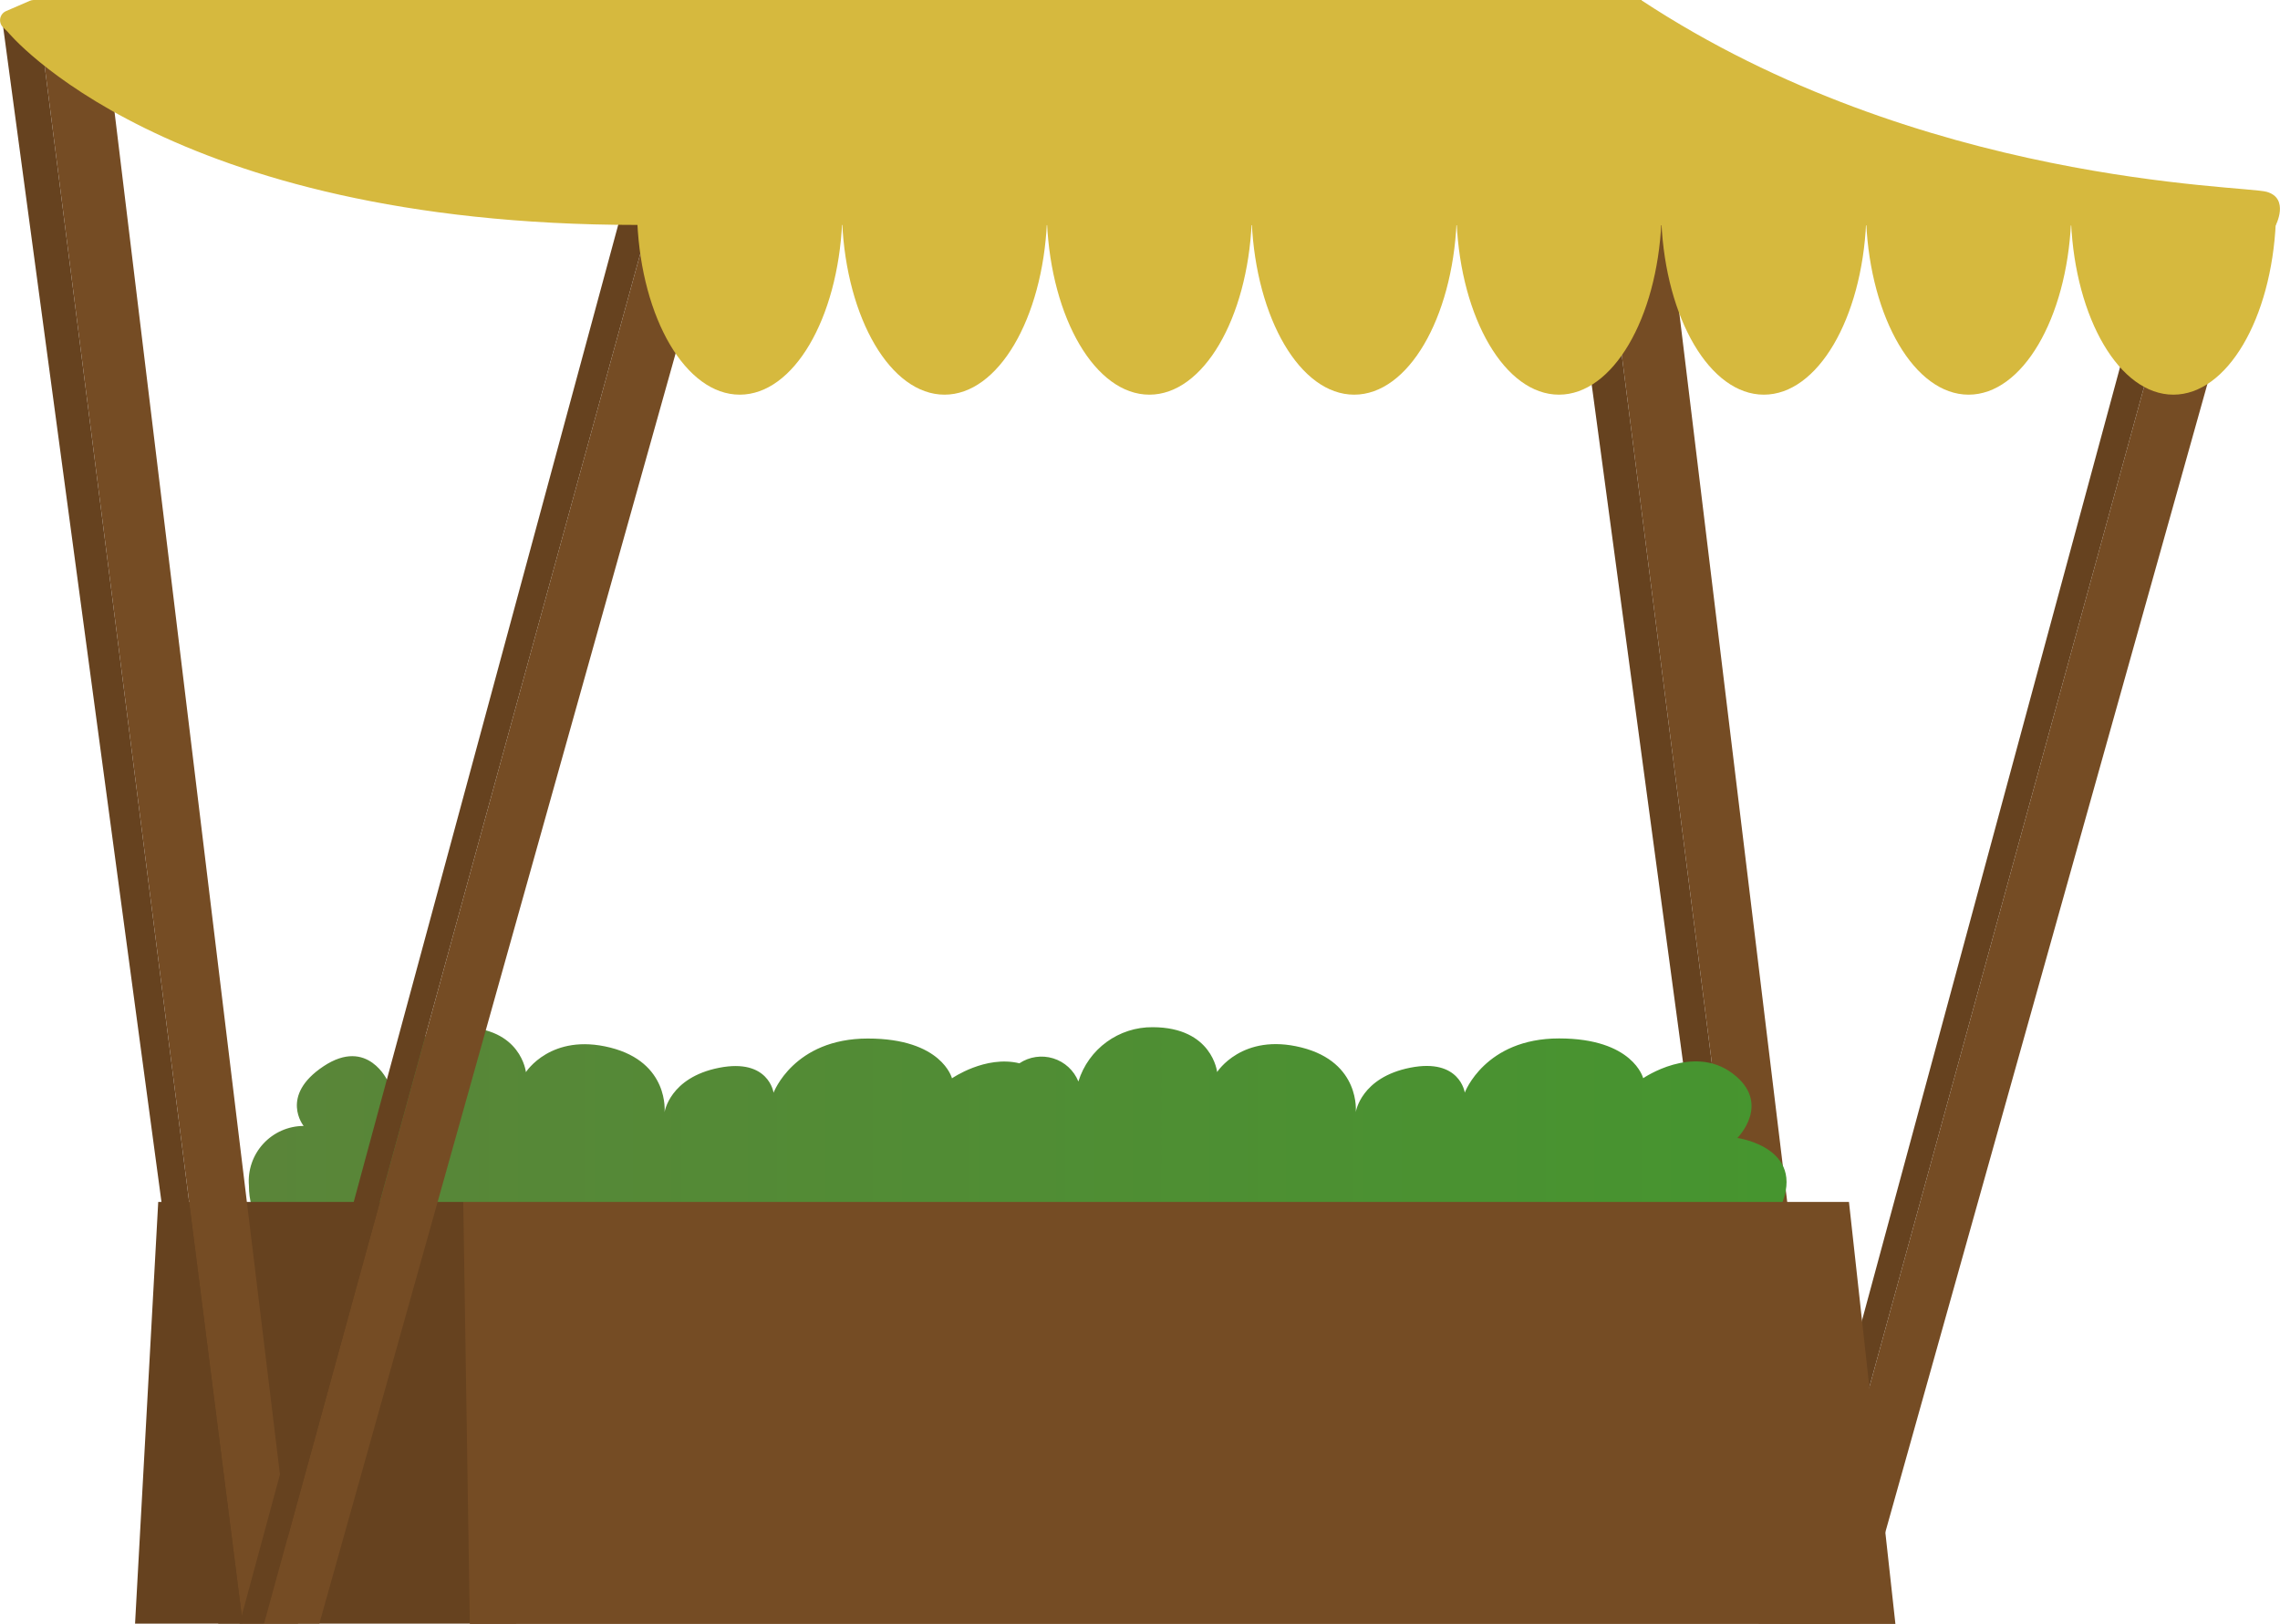
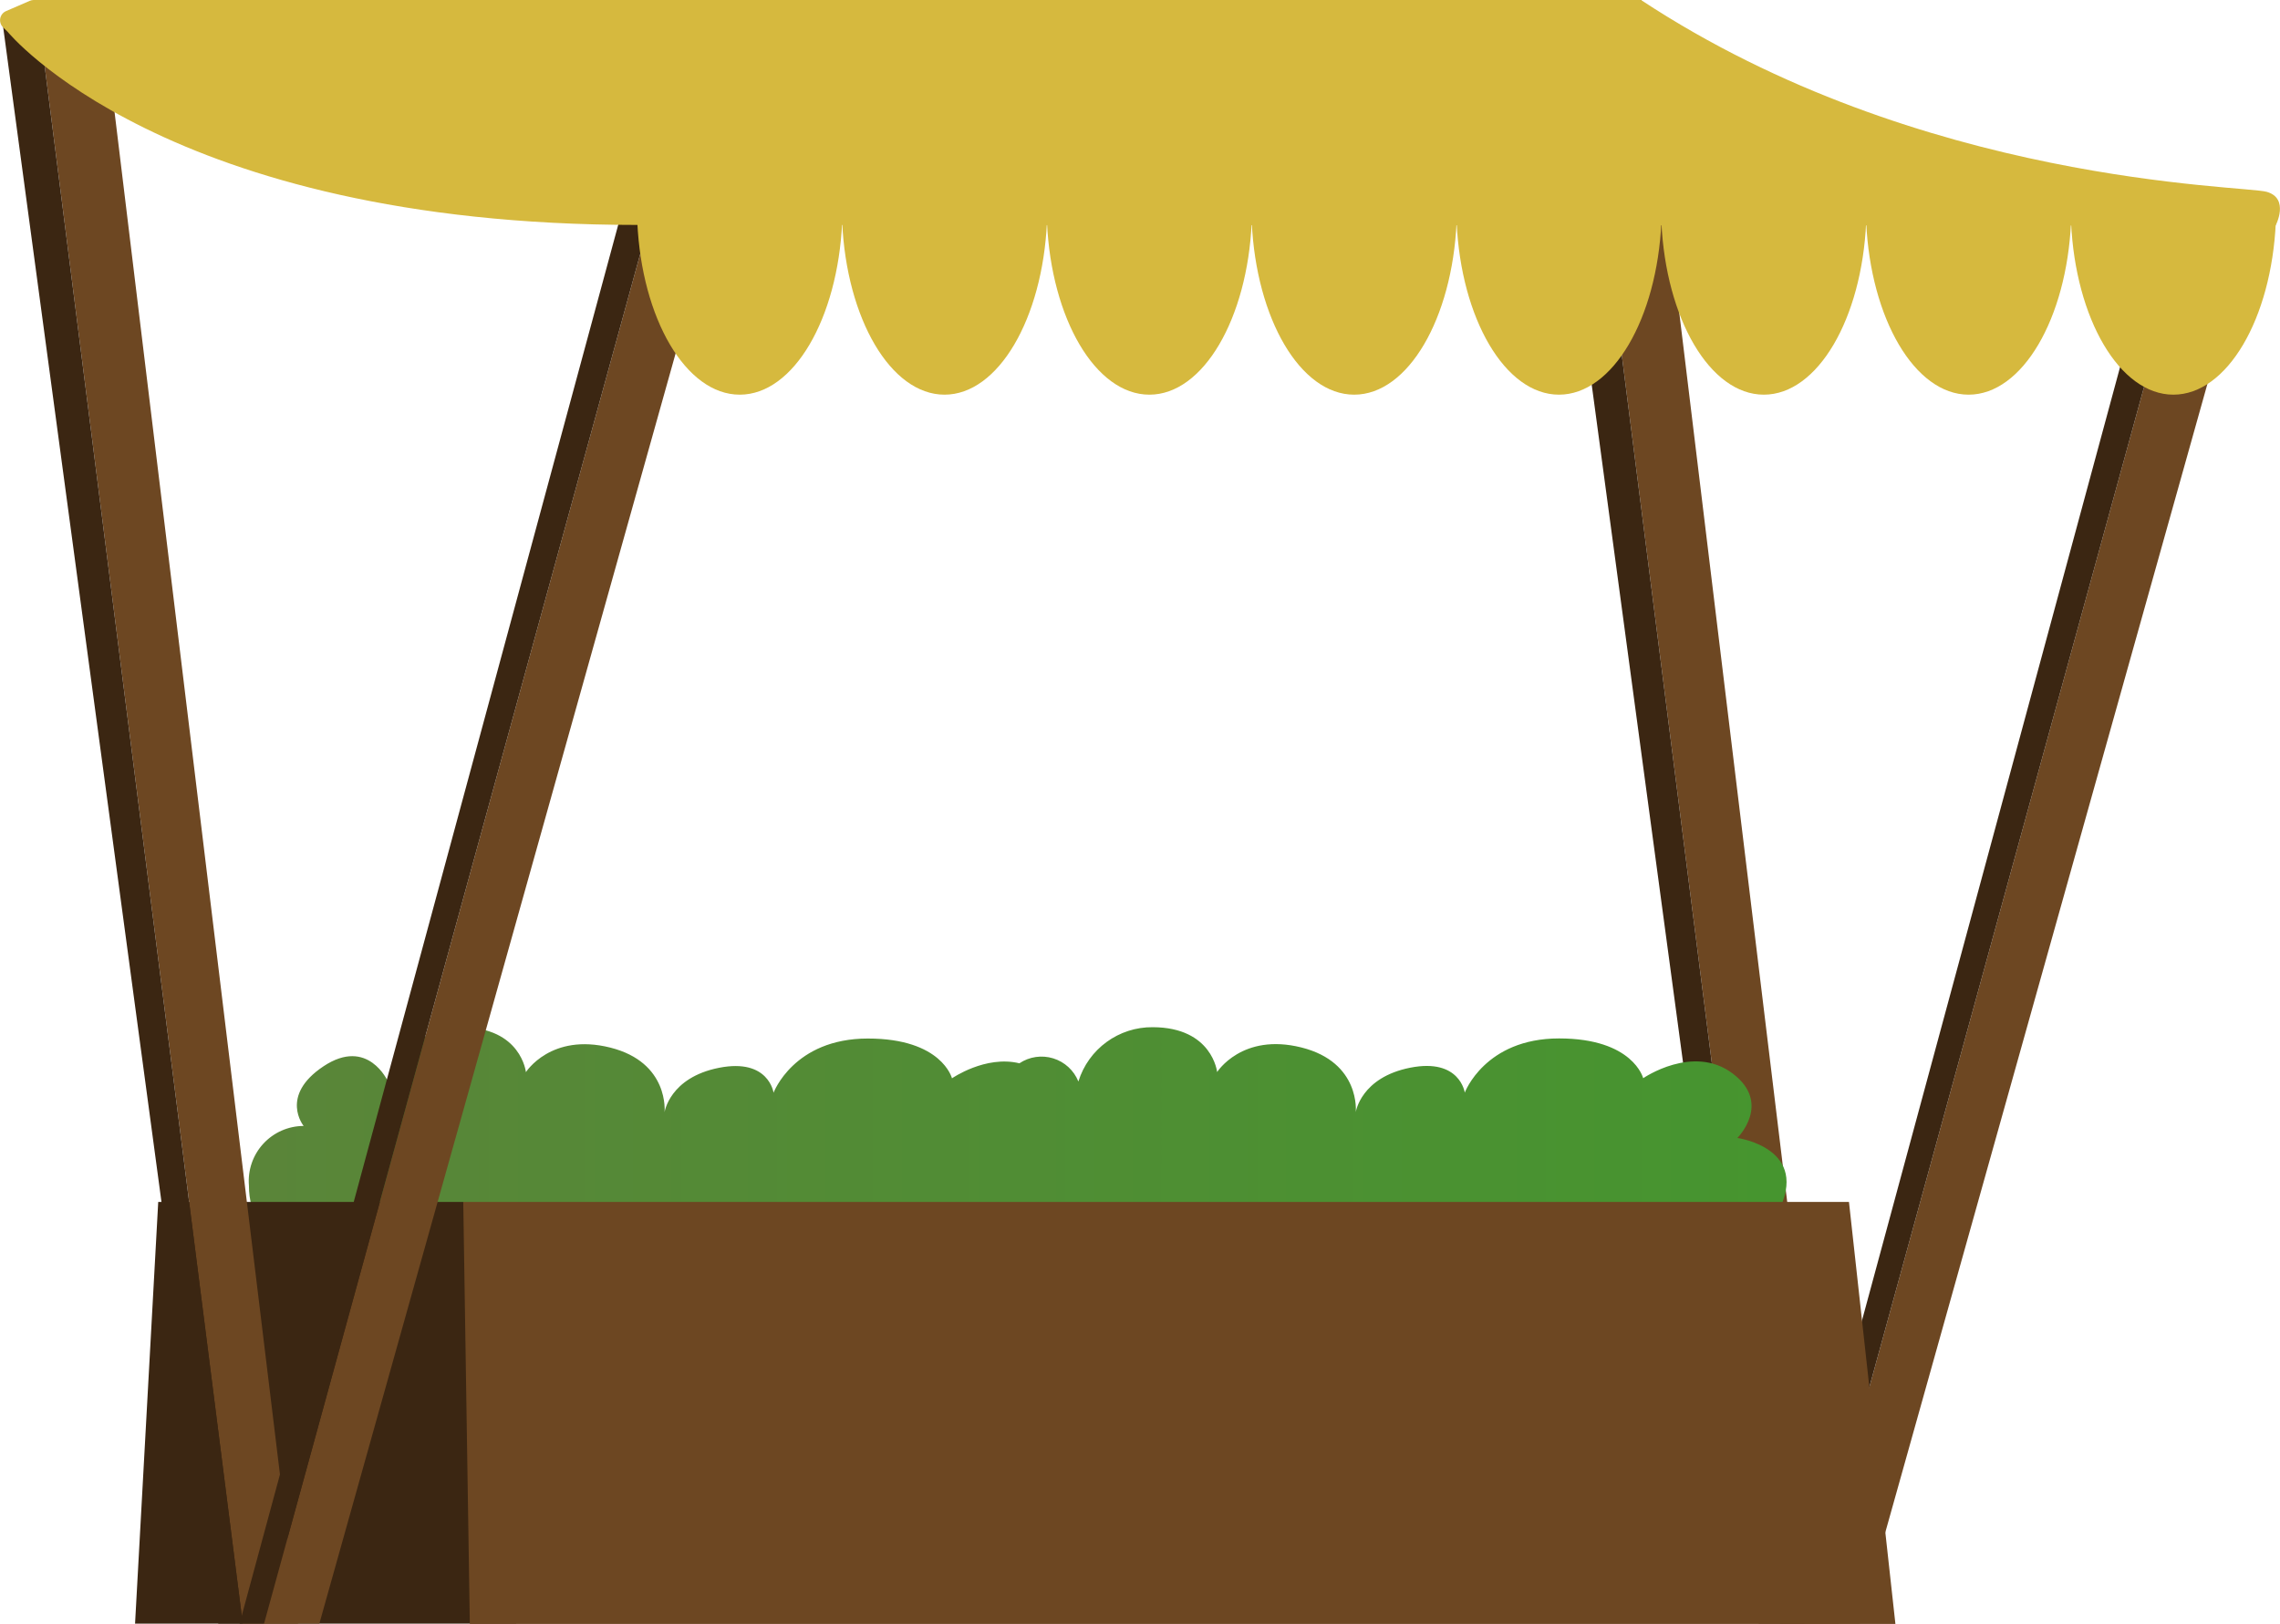
<svg xmlns="http://www.w3.org/2000/svg" width="229.25" height="163.31" viewBox="0 0 229.25 163.31">
  <defs>
    <style>
      .cls-1 {
-         fill: #754c24;
+         fill: #6d4722;
      }

      .cls-2 {
-         fill: #66421f;
+         fill: #3b2612;
      }

      .cls-3 {
        fill: url(#linear-gradient);
      }

      .cls-4 {
        fill: #d6b93e;
      }
    </style>
    <linearGradient id="linear-gradient" x1="24.98" y1="114.6" x2="179.59" y2="114.6" gradientUnits="userSpaceOnUse">
      <stop offset="0" stop-color="#5a8539" />
      <stop offset="1" stop-color="#46952f" />
    </linearGradient>
  </defs>
  <g id="Layer_2" data-name="Layer 2">
    <g id="_0" data-name="0">
      <g>
        <g>
          <g>
            <polygon class="cls-1" points="158.56 0.27 165.03 0 184.85 163.28 179.29 163.28 158.56 0.27" />
            <polygon class="cls-2" points="158.56 0.27 155.09 1.92 176.83 163.28 179.29 163.28 158.56 0.27" />
          </g>
          <g>
            <polygon class="cls-1" points="220.7 20.27 227.17 20 186.99 163.28 181.43 163.28 220.7 20.27" />
            <polygon class="cls-2" points="220.7 20.27 217.23 21.91 178.97 163.28 181.43 163.28 220.7 20.27" />
          </g>
        </g>
        <path class="cls-3" d="M174.69,114.44s3.5-3.48-.47-6.48-9,.47-9,.47-1-4-8.46-4-9.48,5.45-9.48,5.45-.48-3.49-5.47-2.51-5.49,4.47-5.49,4.47.51-5-5.46-6.5-8.48,2.47-8.48,2.47-.48-4.49-6.46-4.51a7.75,7.75,0,0,0-7.49,5.46,4,4,0,0,0-5.93-1.83c-3.41-.83-6.78,1.51-6.78,1.51s-1-4-8.46-4-9.48,5.45-9.48,5.45-.48-3.49-5.47-2.51-5.49,4.47-5.49,4.47.51-5-5.46-6.5-8.48,2.47-8.48,2.47-.48-4.49-6.46-4.51A7.75,7.75,0,0,0,39,108.75s-2-4.49-6.47-1.52-2,6-2,6a5.54,5.54,0,0,0-5.5,6c0,6,6,6.5,6,6.5l77.21.24a3.44,3.44,0,0,0,.38-.22l69.12.22a2.48,2.48,0,0,0,1-4C182.16,115.46,174.69,114.44,174.69,114.44Z" />
        <g>
          <polygon class="cls-2" points="46.58 120.87 15.91 120.87 13.58 163.28 51.91 163.28 46.58 120.87" />
          <polygon class="cls-1" points="190.58 163.31 185.91 120.87 46.58 120.87 47.24 163.31 190.58 163.31" />
        </g>
        <g>
          <g>
            <polygon class="cls-1" points="3.68 0.27 10.15 0 29.97 163.28 24.41 163.28 3.68 0.27" />
            <polygon class="cls-2" points="3.68 0.27 0.21 1.92 21.95 163.28 24.41 163.28 3.68 0.27" />
          </g>
          <g>
            <polygon class="cls-1" points="65.82 20.27 72.29 20 32.11 163.28 26.55 163.28 65.82 20.27" />
            <polygon class="cls-2" points="65.82 20.27 62.35 21.91 24.09 163.28 26.55 163.28 65.82 20.27" />
          </g>
        </g>
        <g>
          <path class="cls-4" d="M.77,3.2S16.58,22.62,64.08,22.62l164.73.06s1.43-2.73-.9-3.39S193.15,18.55,165,0H3.37A1.06,1.06,0,0,0,3,.08L.6,1.12A1,1,0,0,0,.34,2.78Z" />
          <g>
            <path class="cls-4" d="M64.08,22.34c.45,9.71,4.88,17.35,10.3,17.35s9.85-7.64,10.3-17.35Z" />
            <path class="cls-4" d="M84.68,22.34c.44,9.71,4.88,17.35,10.29,17.35s9.85-7.64,10.3-17.35Z" />
            <path class="cls-4" d="M105.27,22.34c.44,9.71,4.88,17.35,10.3,17.35s9.85-7.64,10.29-17.35Z" />
            <path class="cls-4" d="M125.86,22.34c.45,9.71,4.88,17.35,10.3,17.35s9.85-7.64,10.3-17.35Z" />
            <path class="cls-4" d="M146.46,22.34c.44,9.71,4.88,17.35,10.29,17.35s9.85-7.64,10.3-17.35Z" />
            <path class="cls-4" d="M167.05,22.34c.45,9.71,4.88,17.35,10.3,17.35s9.85-7.64,10.29-17.35Z" />
            <path class="cls-4" d="M187.64,22.34c.45,9.71,4.89,17.35,10.3,17.35s9.85-7.64,10.3-17.35Z" />
            <path class="cls-4" d="M208.24,22.34c.44,9.71,4.88,17.35,10.29,17.35s9.86-7.64,10.3-17.35Z" />
          </g>
        </g>
      </g>
    </g>
  </g>
</svg>
